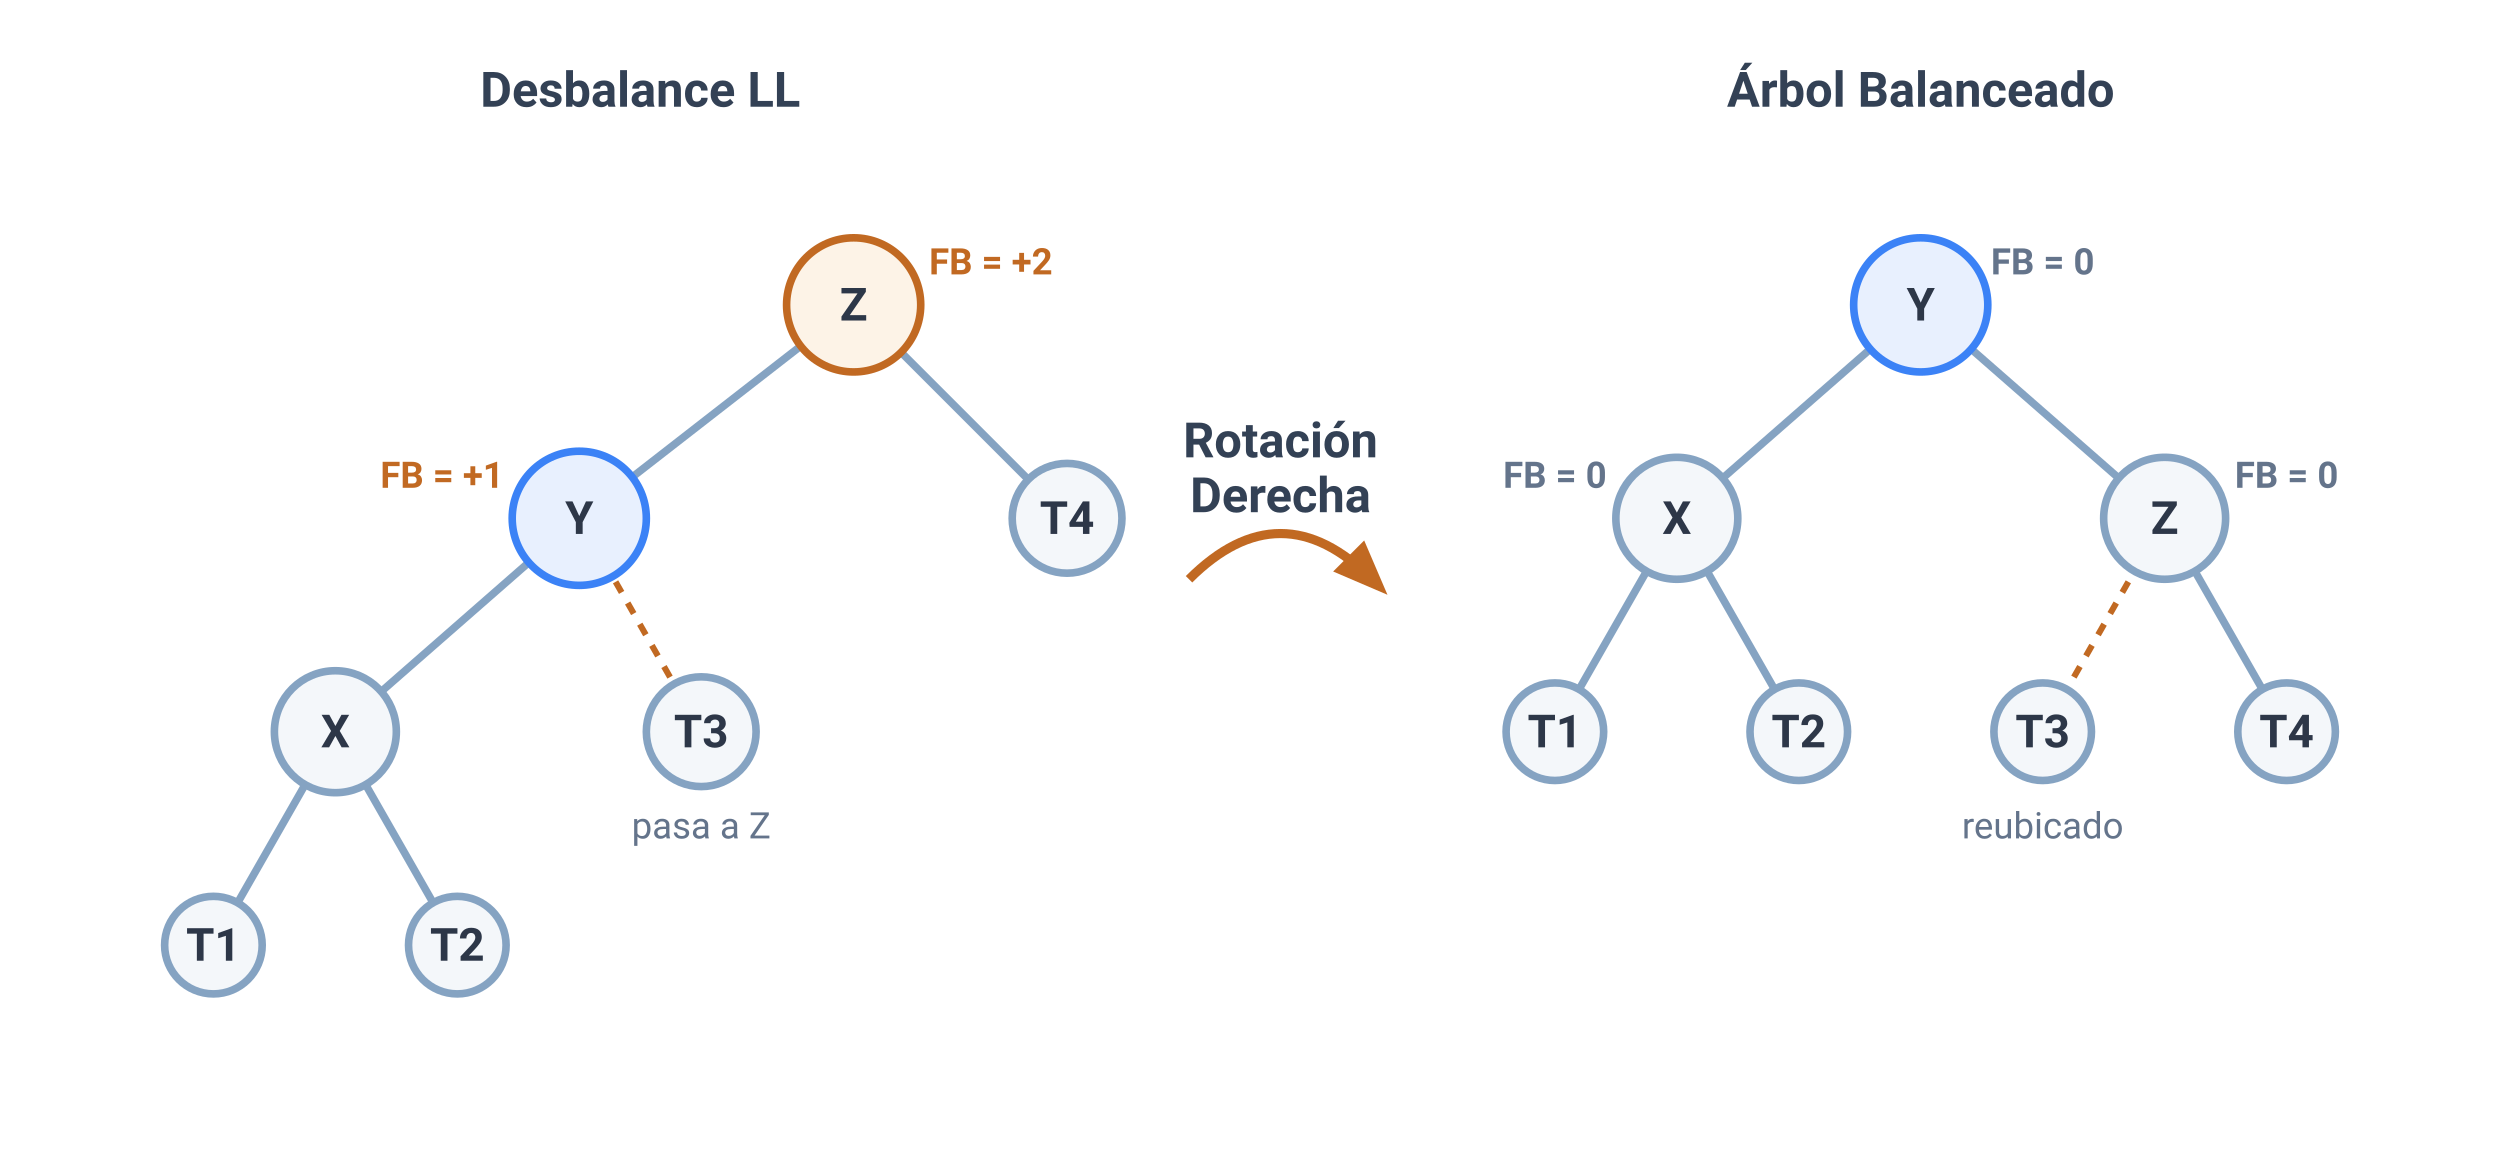
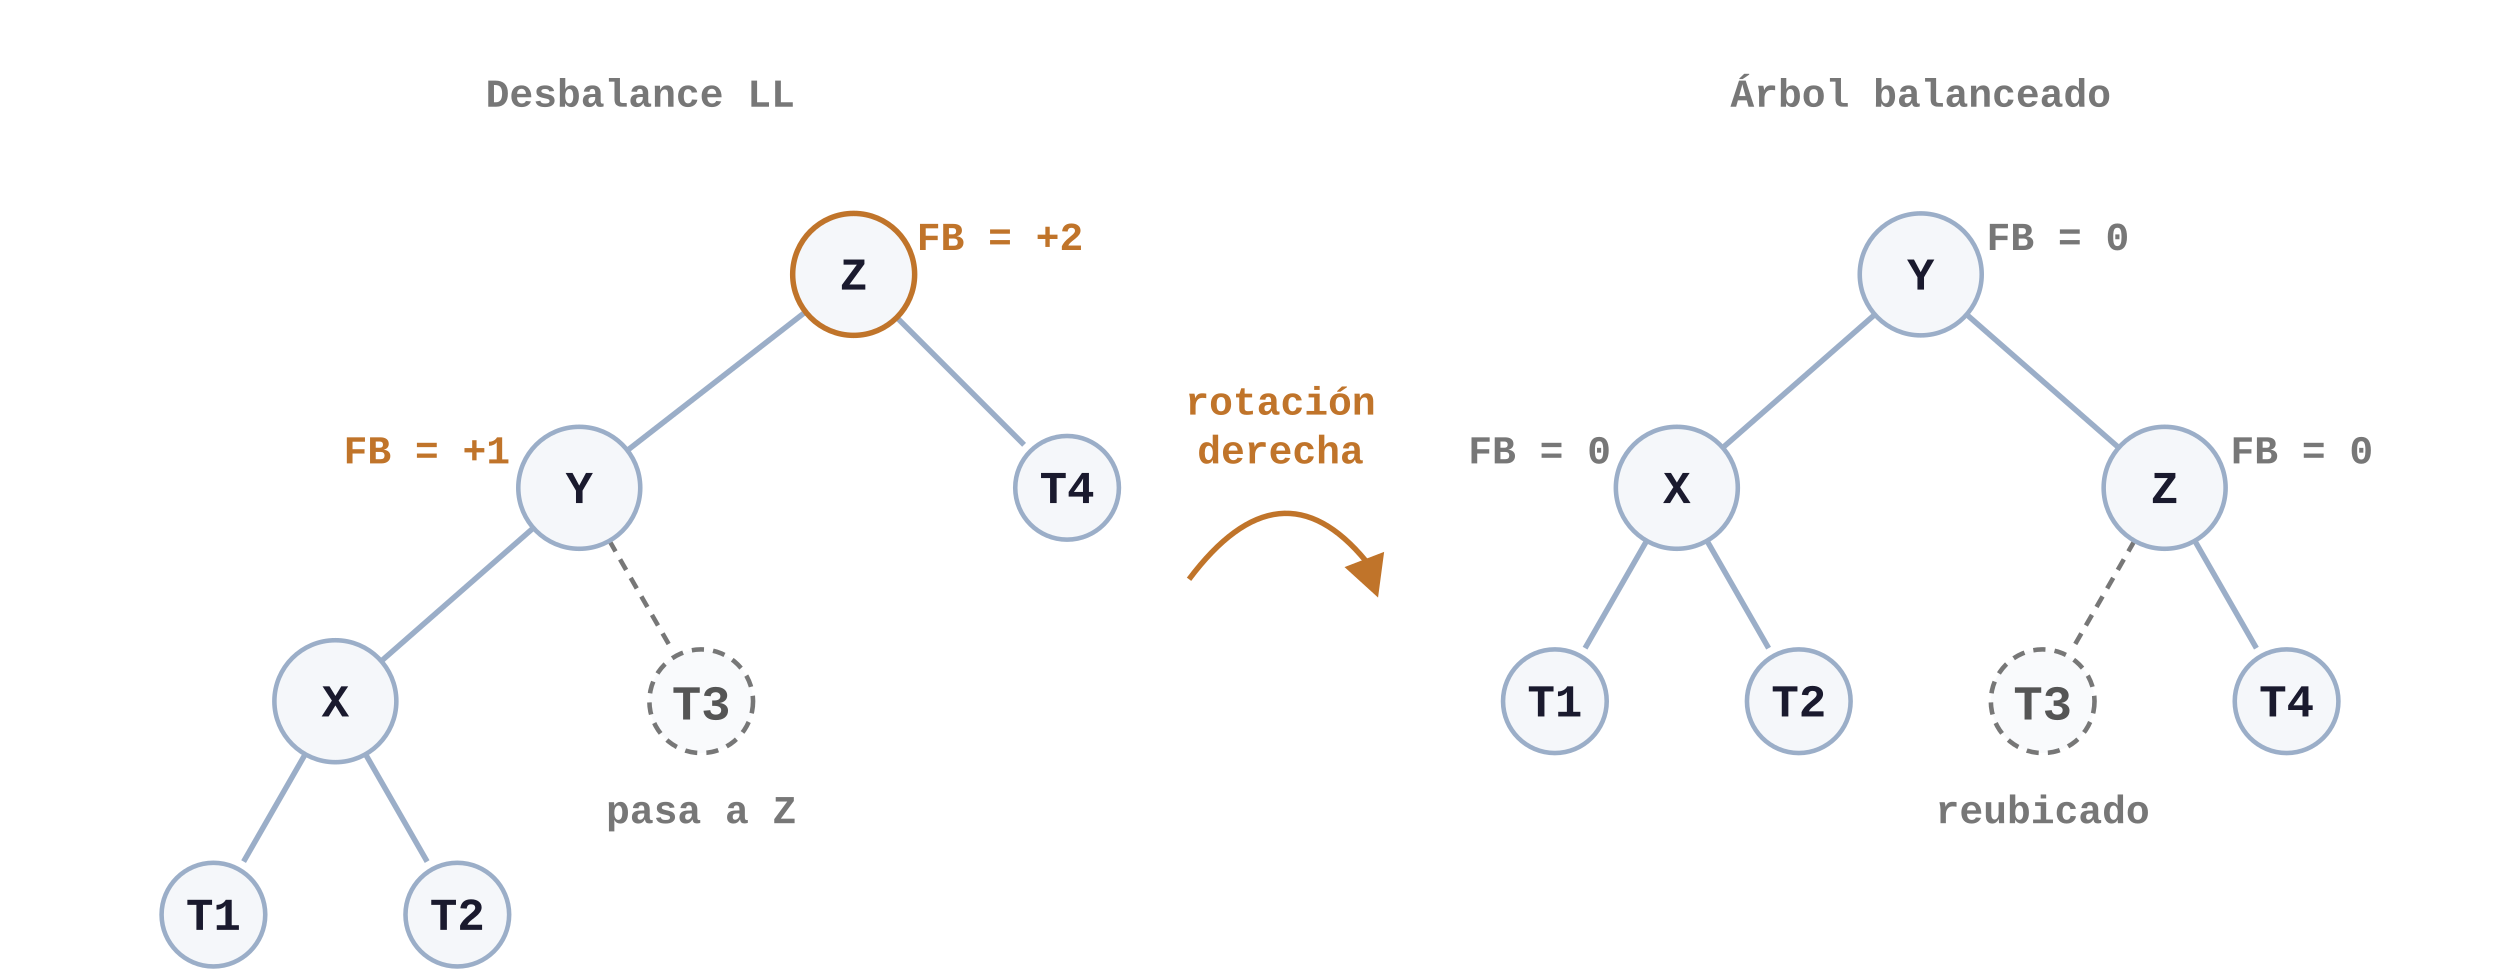
- <svg xmlns="http://www.w3.org/2000/svg" viewBox="0 0 820 380" width="100%" height="100%" font-family="system-ui, -apple-system, 'Segoe UI', Roboto, sans-serif">
-   <defs>
-     <marker id="arrow" viewBox="0 0 10 10" refX="6" refY="5" markerWidth="6" markerHeight="6" orient="auto-start-reverse">
-       <path d="M 0 1 L 10 5 L 0 9 z" fill="#c16922" />
-     </marker>
-     <style>
-       .node-circle { fill: #f4f7fa; stroke: #85a3c2; stroke-width: 2.5; }
-       .unbalanced-node { fill: #fdf3e7; stroke: #c16922; stroke-width: 2.5; }
-       .pivot-node { fill: #e8f0fe; stroke: #3b82f6; stroke-width: 2.5; }
-       .edge { stroke: #85a3c2; stroke-width: 2.5; stroke-linecap: round; }
-       .transfer-edge { stroke: #c16922; stroke-width: 2; stroke-dasharray: 4 4; }
-       .label-node { font-size: 15px; font-weight: bold; fill: #2d3748; text-anchor: middle; dominant-baseline: central; }
-       .label-fb { font-size: 12px; font-weight: 600; text-anchor: middle; }
-       .fb-bad { fill: #c16922; }
-       .fb-ok { fill: #64748b; }
-       .title { font-size: 16px; font-weight: bold; fill: #334155; text-anchor: middle; }
-       .badge { font-size: 12px; fill: #64748b; text-anchor: middle; }
-     </style>
-   </defs>
-   <text x="210" y="35" class="title">Desbalance LL</text>
-   <line x1="280" y1="100" x2="190" y2="170" class="edge" />
-   <line x1="280" y1="100" x2="350" y2="170" class="edge" />
-   <line x1="190" y1="170" x2="110" y2="240" class="edge" />
-   <line x1="190" y1="170" x2="230" y2="240" class="transfer-edge" />
-   <line x1="110" y1="240" x2="70" y2="310" class="edge" />
-   <line x1="110" y1="240" x2="150" y2="310" class="edge" />
-   <circle cx="280" cy="100" r="22" class="unbalanced-node" />
-   <text x="280" y="100" class="label-node" fill="#c16922">Z</text>
-   <text x="325" y="90" class="label-fb fb-bad">FB = +2</text>
-   <circle cx="190" cy="170" r="22" class="pivot-node" />
-   <text x="190" y="170" class="label-node" fill="#1d4ed8">Y</text>
-   <text x="145" y="160" class="label-fb fb-bad">FB = +1</text>
-   <circle cx="350" cy="170" r="18" class="node-circle" />
-   <text x="350" y="170" class="label-node">T4</text>
-   <circle cx="110" cy="240" r="20" class="node-circle" />
-   <text x="110" y="240" class="label-node">X</text>
-   <circle cx="230" cy="240" r="18" class="node-circle" stroke="#c16922" />
-   <text x="230" y="240" class="label-node" fill="#c16922">T3</text>
-   <text x="230" y="275" class="badge" fill="#c16922">pasa a Z</text>
-   <circle cx="70" cy="310" r="16" class="node-circle" />
-   <text x="70" y="310" class="label-node">T1</text>
-   <circle cx="150" cy="310" r="16" class="node-circle" />
-   <text x="150" y="310" class="label-node">T2</text>
-   <path d="M 390 190 Q 420 160 450 190" fill="none" stroke="#c16922" stroke-width="3" marker-end="url(#arrow)" />
-   <text x="420" y="150" class="title" fill="#c16922" font-size="13">Rotación</text>
-   <text x="420" y="168" class="title" fill="#c16922" font-size="13">Derecha</text>
-   <text x="630" y="35" class="title">Árbol Balanceado</text>
-   <line x1="630" y1="100" x2="550" y2="170" class="edge" />
-   <line x1="630" y1="100" x2="710" y2="170" class="edge" />
-   <line x1="550" y1="170" x2="510" y2="240" class="edge" />
-   <line x1="550" y1="170" x2="590" y2="240" class="edge" />
-   <line x1="710" y1="170" x2="670" y2="240" class="transfer-edge" />
-   <line x1="710" y1="170" x2="750" y2="240" class="edge" />
-   <circle cx="630" cy="100" r="22" class="pivot-node" />
-   <text x="630" y="100" class="label-node" fill="#1d4ed8">Y</text>
-   <text x="670" y="90" class="label-fb fb-ok">FB = 0</text>
-   <circle cx="550" cy="170" r="20" class="node-circle" />
-   <text x="550" y="170" class="label-node">X</text>
-   <text x="510" y="160" class="label-fb fb-ok">FB = 0</text>
-   <circle cx="710" cy="170" r="20" class="node-circle" />
-   <text x="710" y="170" class="label-node">Z</text>
-   <text x="750" y="160" class="label-fb fb-ok">FB = 0</text>
-   <circle cx="510" cy="240" r="16" class="node-circle" />
-   <text x="510" y="240" class="label-node">T1</text>
-   <circle cx="590" cy="240" r="16" class="node-circle" />
-   <text x="590" y="240" class="label-node">T2</text>
-   <circle cx="670" cy="240" r="16" class="node-circle" stroke="#c16922" />
-   <text x="670" y="240" class="label-node" fill="#c16922">T3</text>
-   <text x="670" y="275" class="badge" fill="#c16922">reubicado</text>
-   <circle cx="750" cy="240" r="16" class="node-circle" />
-   <text x="750" y="240" class="label-node">T4</text>
+ <svg xmlns="http://www.w3.org/2000/svg" width="820" height="320" viewBox="0 0 820 320">
+   <style>
+     text { font-family: 'Courier New', Courier, monospace; }
+     .frame        { fill: #f5f7fa; stroke: #9baec8; stroke-width: 1.5; }
+     .val-sm       { font-size: 15px; font-weight: 700; fill: #1a1a2e; text-anchor: middle; }
+     .link         { stroke: #9baec8; stroke-width: 1.8; fill: none; }
+     .op           { font-size: 13px; font-weight: 700; fill: #777777; text-anchor: middle; }
+     .accent-label { font-size: 13px; font-weight: 700; fill: #c0742a; text-anchor: middle; }
+     .accent-arrow { stroke: #c0742a; stroke-width: 1.8; fill: none; }
+     .accent-arrow-fill { fill: #c0742a; }
+     .query        { fill: #f5f7fa; stroke: #c0742a; stroke-width: 1.8; }
+     .ghost        { fill: #f5f7fa; fill-opacity: 0.5; stroke: #777777; stroke-width: 1.5; stroke-dasharray: 4,3; }
+     .ghost-val    { font-size: 16px; font-weight: 700; fill: #555555; text-anchor: middle; }
+     @media (prefers-color-scheme: dark) {
+       .frame        { fill: #1e2330; stroke: #4a6fa5; }
+       .val-sm       { fill: #e2e8f0; }
+       .link         { stroke: #4a6fa5; }
+       .op           { fill: #8899aa; }
+       .accent-label { fill: #d4884a; }
+       .accent-arrow { stroke: #d4884a; }
+       .accent-arrow-fill { fill: #d4884a; }
+       .query        { fill: #1e2330; stroke: #d4884a; }
+       .ghost        { fill: #1e2330; stroke: #8899aa; }
+       .ghost-val    { fill: #aab4c0; }
+     }
+   </style>
+   <text x="210" y="35" class="op">Desbalance LL</text>
+   <line x1="264.2" y1="102.3" x2="205.8" y2="147.7" class="link" />
+   <line x1="294.1" y1="104.1" x2="335.9" y2="145.9" class="link" />
+   <line x1="174.9" y1="173.2" x2="125.1" y2="216.8" class="link" />
+   <line x1="100.1" y1="247.4" x2="79.9" y2="282.6" class="link" />
+   <line x1="119.9" y1="247.4" x2="140.1" y2="282.6" class="link" />
+   <line x1="199.9" y1="177.4" x2="220.1" y2="212.6" class="ghost" />
+   <circle cx="280" cy="90" r="20" class="query" />
+   <text x="280" y="95" class="val-sm">Z</text>
+   <circle cx="190" cy="160" r="20" class="frame" />
+   <text x="190" y="165" class="val-sm">Y</text>
+   <circle cx="350" cy="160" r="17" class="frame" />
+   <text x="350" y="165" class="val-sm">T4</text>
+   <circle cx="110" cy="230" r="20" class="frame" />
+   <text x="110" y="235" class="val-sm">X</text>
+   <circle cx="230" cy="230" r="17" class="ghost" />
+   <text x="230" y="236" class="ghost-val">T3</text>
+   <circle cx="70" cy="300" r="17" class="frame" />
+   <text x="70" y="305" class="val-sm">T1</text>
+   <circle cx="150" cy="300" r="17" class="frame" />
+   <text x="150" y="305" class="val-sm">T2</text>
+   <text x="328" y="82" class="accent-label">FB = +2</text>
+   <text x="140" y="152" class="accent-label">FB = +1</text>
+   <text x="230" y="270" class="op">pasa a Z</text>
+   <path d="M390,190 Q420,150 448,184" class="accent-arrow" />
+   <path d="M441,186 L452,196 L454,181 Z" class="accent-arrow-fill" />
+   <text x="420" y="136" class="accent-label">rotación</text>
+   <text x="420" y="152" class="accent-label">derecha</text>
+   <text x="630" y="35" class="op">Árbol balanceado</text>
+   <line x1="614.9" y1="103.2" x2="565.1" y2="146.8" class="link" />
+   <line x1="645.1" y1="103.2" x2="694.9" y2="146.8" class="link" />
+   <line x1="540.1" y1="177.4" x2="519.9" y2="212.6" class="link" />
+   <line x1="559.9" y1="177.4" x2="580.1" y2="212.6" class="link" />
+   <line x1="719.9" y1="177.4" x2="740.1" y2="212.6" class="link" />
+   <line x1="700.1" y1="177.4" x2="679.9" y2="212.6" class="ghost" />
+   <circle cx="630" cy="90" r="20" class="frame" />
+   <text x="630" y="95" class="val-sm">Y</text>
+   <circle cx="550" cy="160" r="20" class="frame" />
+   <text x="550" y="165" class="val-sm">X</text>
+   <circle cx="710" cy="160" r="20" class="frame" />
+   <text x="710" y="165" class="val-sm">Z</text>
+   <circle cx="510" cy="230" r="17" class="frame" />
+   <text x="510" y="235" class="val-sm">T1</text>
+   <circle cx="590" cy="230" r="17" class="frame" />
+   <text x="590" y="235" class="val-sm">T2</text>
+   <circle cx="670" cy="230" r="17" class="ghost" />
+   <text x="670" y="236" class="ghost-val">T3</text>
+   <circle cx="750" cy="230" r="17" class="frame" />
+   <text x="750" y="235" class="val-sm">T4</text>
+   <text x="675" y="82" class="op">FB = 0</text>
+   <text x="505" y="152" class="op">FB = 0</text>
+   <text x="755" y="152" class="op">FB = 0</text>
+   <text x="670" y="270" class="op">reubicado</text>
</svg>
